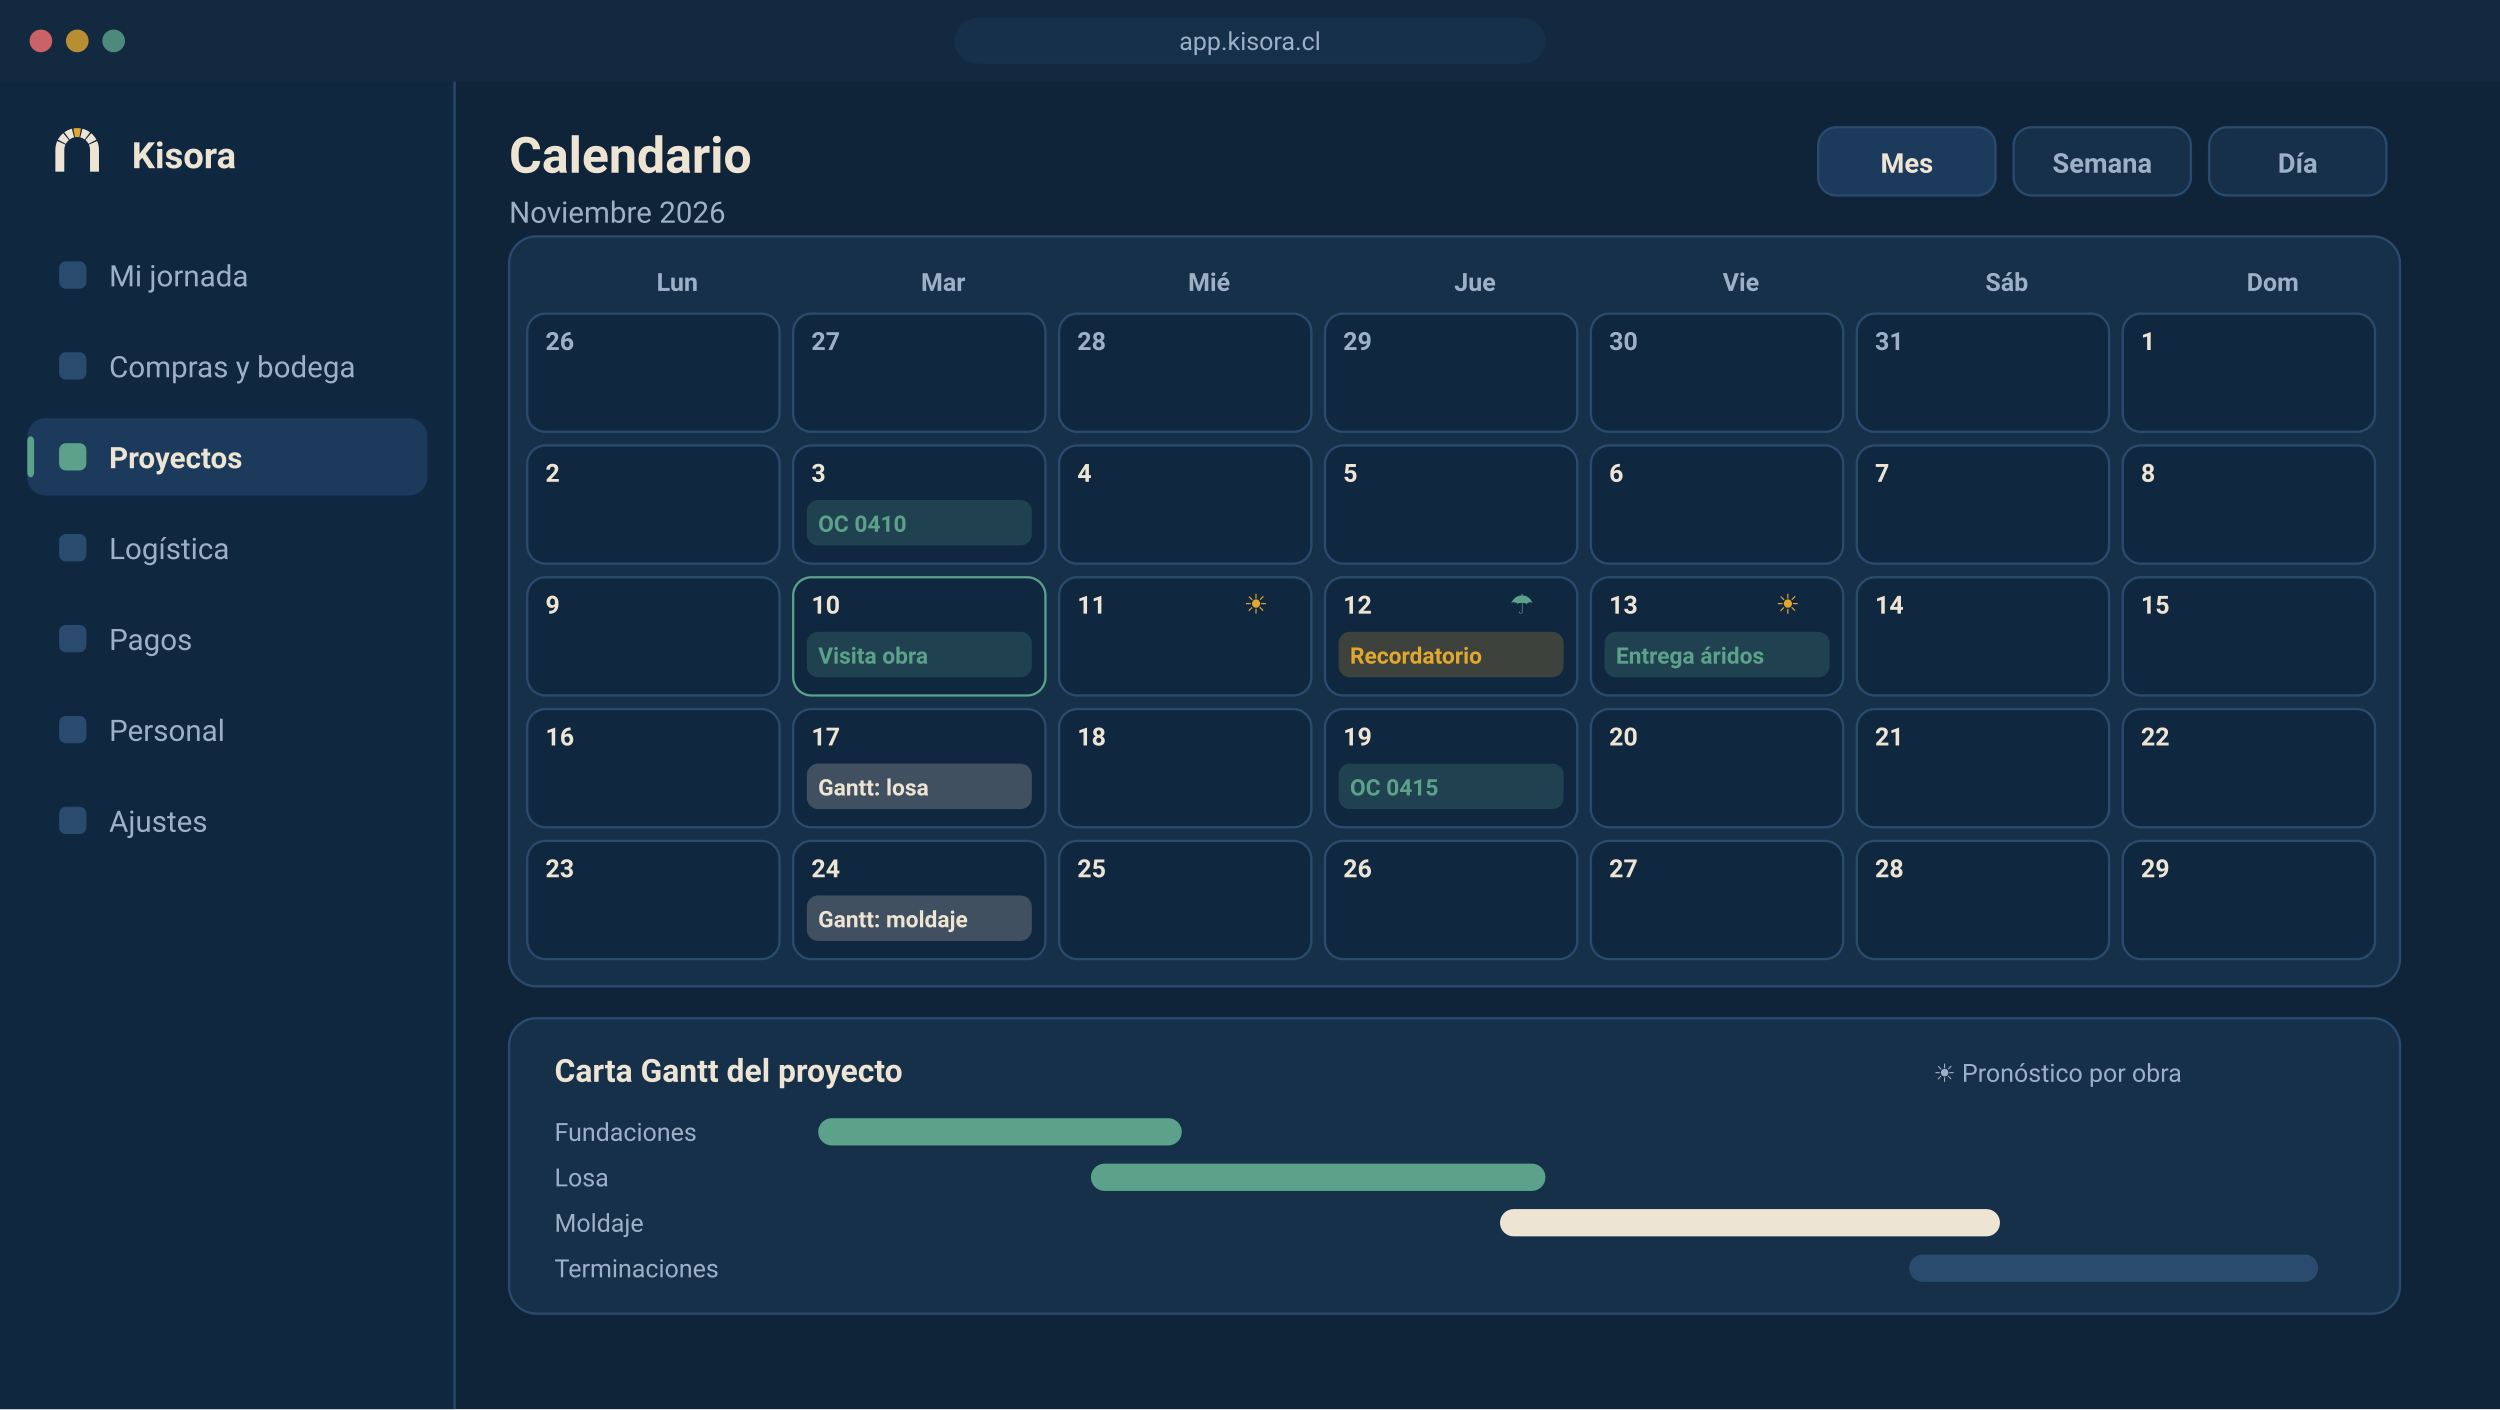
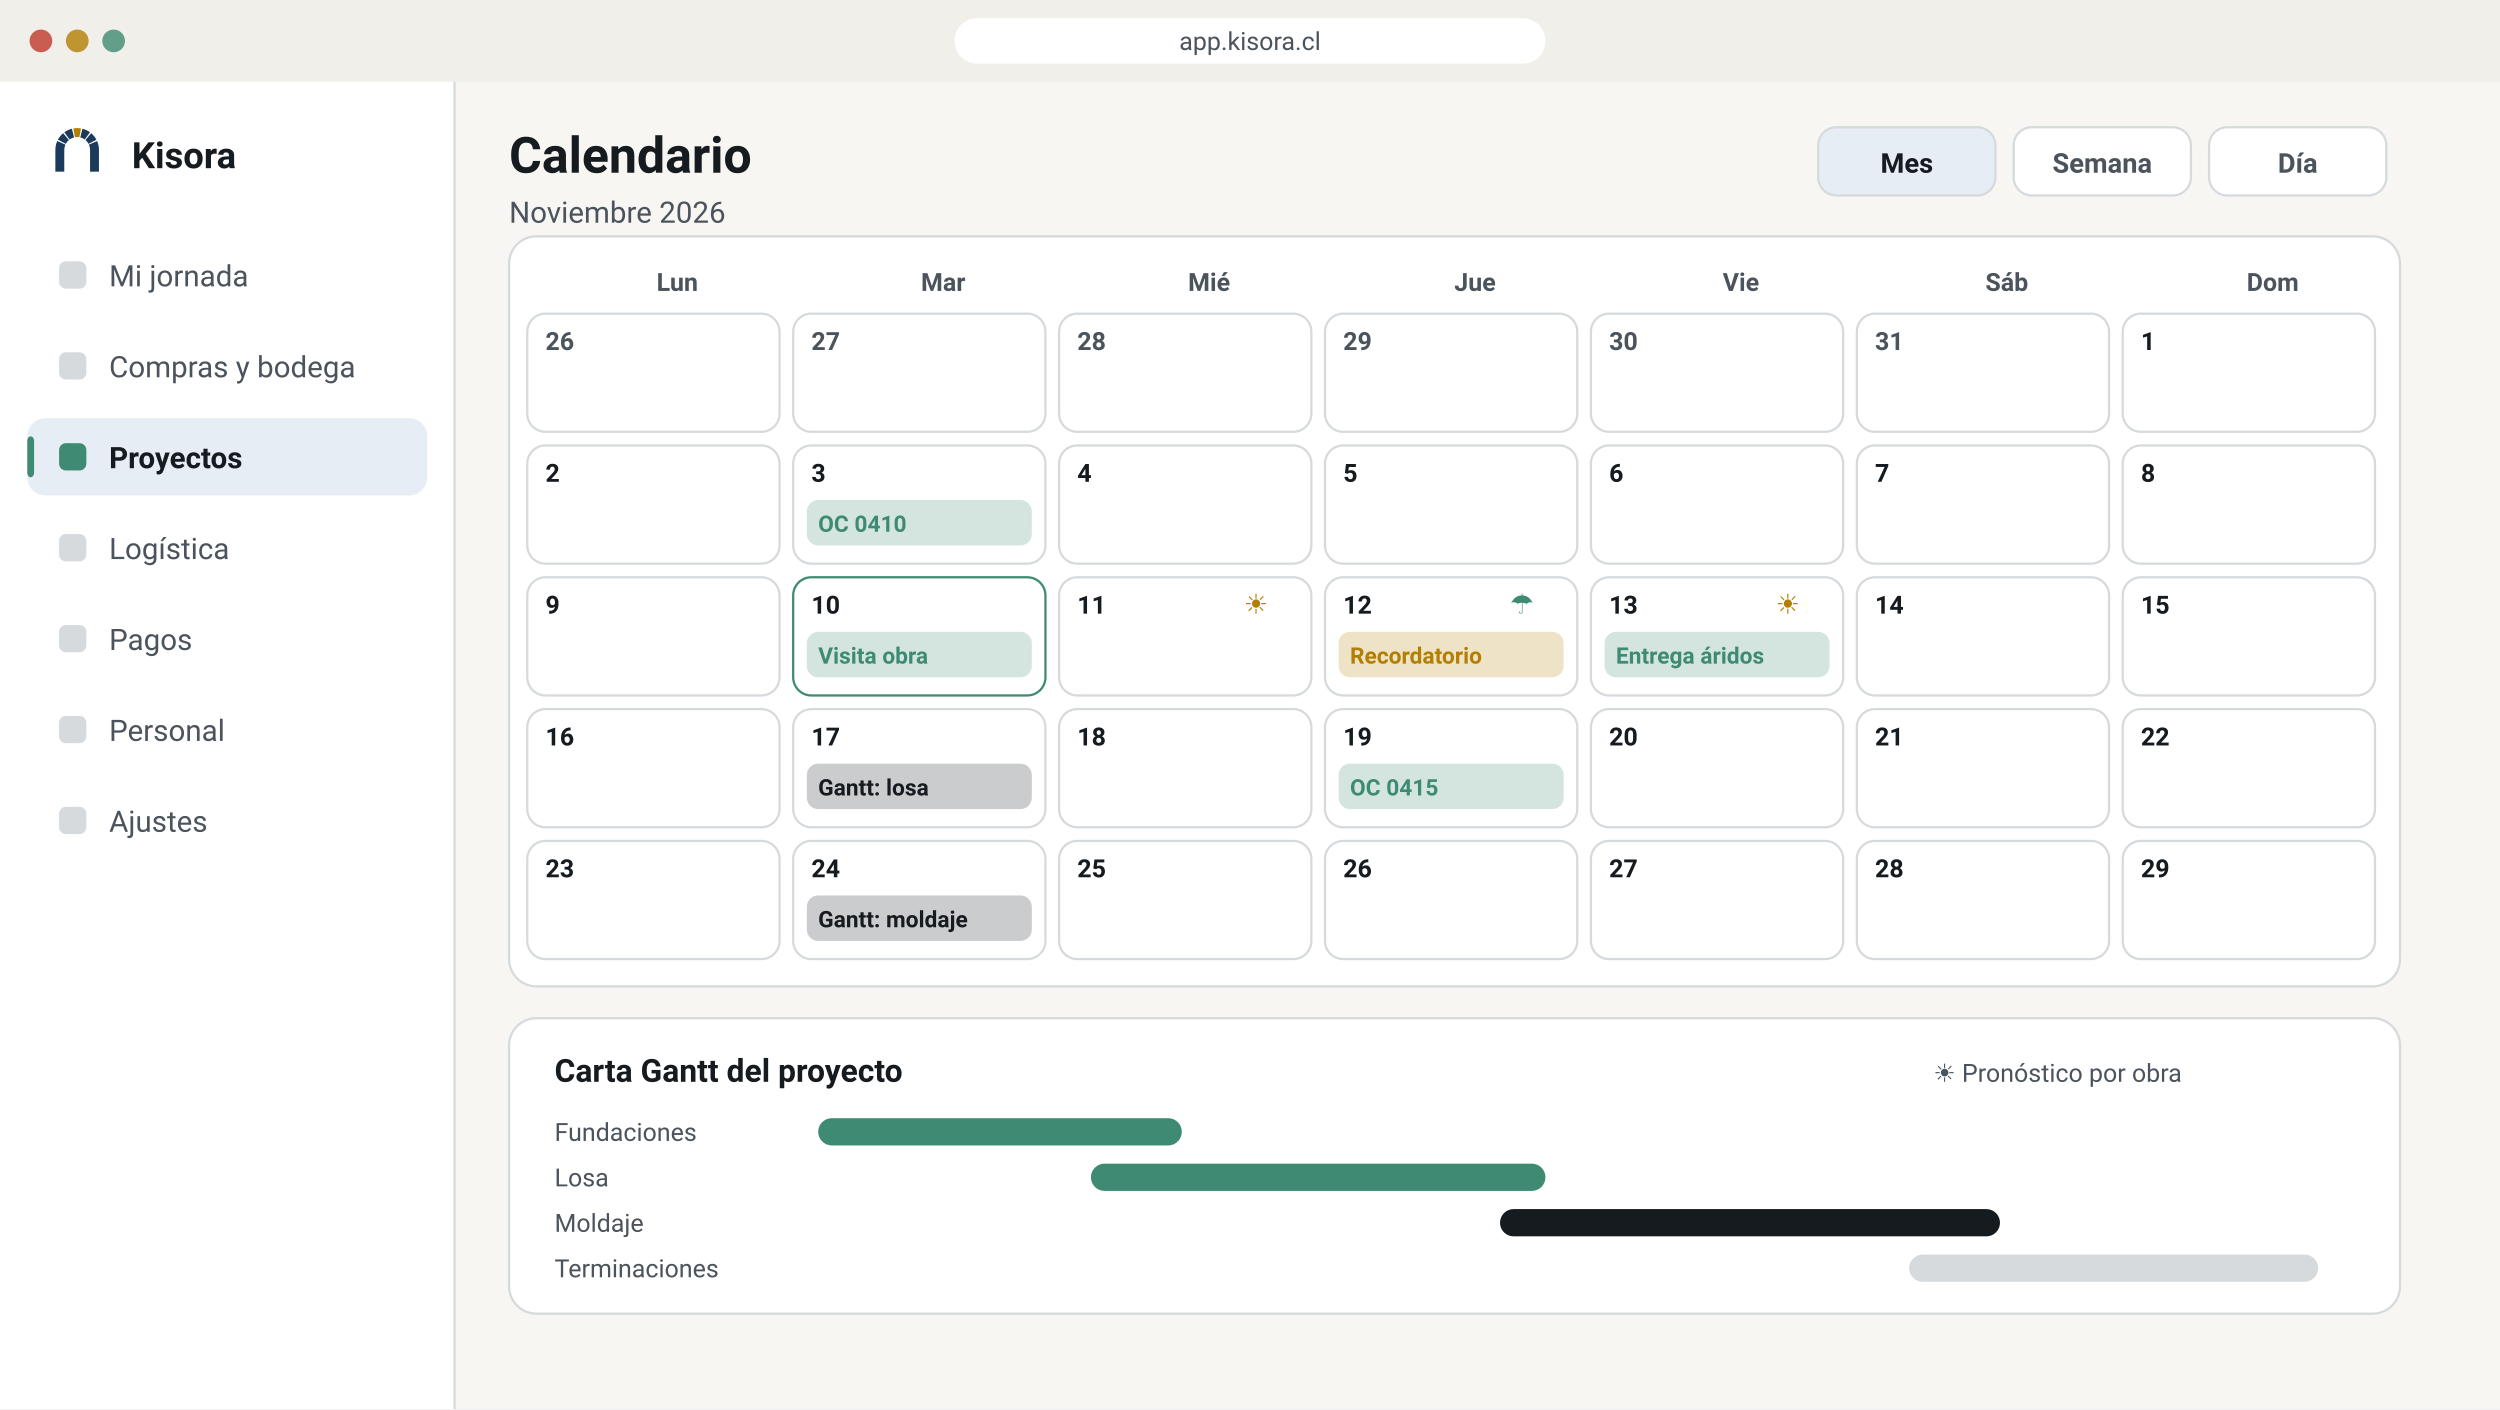
<svg xmlns="http://www.w3.org/2000/svg" viewBox="0 0 1100 620" width="1100" height="620">
-   <rect x="0" y="0" width="1100" height="620" rx="0" fill="#0F2438" />
-   <rect x="0" y="0" width="1100" height="36" rx="0" fill="#12293F" />
-   <circle cx="18" cy="18" r="5" fill="#F87171" fill-opacity=".8" />
-   <circle cx="34" cy="18" r="5" fill="#E0A82E" fill-opacity=".8" />
-   <circle cx="50" cy="18" r="5" fill="#5CA28B" fill-opacity=".8" />
-   <rect x="420" y="8" width="260" height="20" rx="10" fill="#16304A" />
-   <text x="550" y="22" font-size="11" fill="#9DB0C6" font-weight="400" text-anchor="middle" font-family="'Segoe UI',Roboto,Helvetica,Arial,sans-serif">app.kisora.cl</text>
-   <rect x="0" y="36" width="200" height="584" rx="0" fill="#102740" />
-   <line x1="200" y1="36" x2="200" y2="620" stroke="#2B4B6E" />
+   <rect x="0" y="0" width="1100" height="620" rx="0" fill="#F7F6F3" />
+   <rect x="0" y="0" width="1100" height="36" rx="0" fill="#F1EFEA" />
+   <circle cx="18" cy="18" r="5" fill="#C0392B" fill-opacity=".8" />
+   <circle cx="34" cy="18" r="5" fill="#B27F02" fill-opacity=".8" />
+   <circle cx="50" cy="18" r="5" fill="#3F8A72" fill-opacity=".8" />
+   <rect x="420" y="8" width="260" height="20" rx="10" fill="#FFFFFF" />
+   <text x="550" y="22" font-size="11" fill="#4B535D" font-weight="400" text-anchor="middle" font-family="'Segoe UI',Roboto,Helvetica,Arial,sans-serif">app.kisora.cl</text>
+   <rect x="0" y="36" width="200" height="584" rx="0" fill="#FFFFFF" />
+   <line x1="200" y1="36" x2="200" y2="620" stroke="#D6DADC" />
  <g transform="translate(20 52) scale(.109)">
-     <path fill="#E0A82E" d="M112.72 41.34A88 88 0 0 1 143.28 41.34L137.03 76.79A52 52 0 0 0 118.97 76.79Z" />
-     <path fill="#EDE4D3" d="M208.39 92.21A88 88 0 0 1 216 128L216 216L180 216L180 128A52 52 0 0 0 175.5 106.85Z" />
-     <path fill="#EDE4D3" d="M184.57 60.59A88 88 0 0 1 205.7 86.69L173.91 103.59A52 52 0 0 0 161.42 88.17Z" />
-     <path fill="#EDE4D3" d="M149.29 42.61A88 88 0 0 1 179.73 56.81L158.56 85.93A52 52 0 0 0 140.58 77.54Z" />
-     <path fill="#EDE4D3" d="M47.61 92.21A88 88 0 0 0 40 128L40 216L76 216L76 128A52 52 0 0 1 80.5 106.85Z" />
-     <path fill="#EDE4D3" d="M71.43 60.59A88 88 0 0 0 50.3 86.69L82.09 103.59A52 52 0 0 1 94.58 88.17Z" />
-     <path fill="#EDE4D3" d="M106.71 42.61A88 88 0 0 0 76.27 56.81L97.44 85.93A52 52 0 0 1 115.42 77.54Z" />
+     <path fill="#B27F02" d="M112.72 41.34A88 88 0 0 1 143.28 41.34L137.03 76.79A52 52 0 0 0 118.97 76.79Z" />
+     <path fill="#1B3A5C" d="M208.39 92.21A88 88 0 0 1 216 128L216 216L180 216L180 128A52 52 0 0 0 175.5 106.85Z" />
+     <path fill="#1B3A5C" d="M184.57 60.59A88 88 0 0 1 205.7 86.69L173.91 103.59A52 52 0 0 0 161.42 88.17Z" />
+     <path fill="#1B3A5C" d="M149.29 42.61A88 88 0 0 1 179.73 56.81L158.56 85.93A52 52 0 0 0 140.58 77.54Z" />
+     <path fill="#1B3A5C" d="M47.61 92.21A88 88 0 0 0 40 128L40 216L76 216L76 128A52 52 0 0 1 80.5 106.85Z" />
+     <path fill="#1B3A5C" d="M71.43 60.59A88 88 0 0 0 50.3 86.69L82.09 103.59A52 52 0 0 1 94.58 88.17Z" />
+     <path fill="#1B3A5C" d="M106.71 42.61A88 88 0 0 0 76.27 56.81L97.44 85.93A52 52 0 0 1 115.42 77.54Z" />
  </g>
-   <text x="58" y="74" font-size="16" fill="#EDE4D3" font-weight="700" text-anchor="start" font-family="'Segoe UI',Roboto,Helvetica,Arial,sans-serif">Kisora</text>
-   <rect x="26" y="115" width="12" height="12" rx="3" fill="#2B4B6E" />
-   <text x="48" y="126" font-size="13" fill="#9DB0C6" font-weight="400" text-anchor="start" font-family="'Segoe UI',Roboto,Helvetica,Arial,sans-serif">Mi jornada</text>
-   <rect x="26" y="155" width="12" height="12" rx="3" fill="#2B4B6E" />
-   <text x="48" y="166" font-size="13" fill="#9DB0C6" font-weight="400" text-anchor="start" font-family="'Segoe UI',Roboto,Helvetica,Arial,sans-serif">Compras y bodega</text>
-   <rect x="12" y="184" width="176" height="34" rx="8" fill="#1B3A5C" />
-   <rect x="12" y="192" width="3" height="18" rx="2" fill="#5CA28B" />
-   <rect x="26" y="195" width="12" height="12" rx="3" fill="#5CA28B" />
-   <text x="48" y="206" font-size="13" fill="#EDE4D3" font-weight="600" text-anchor="start" font-family="'Segoe UI',Roboto,Helvetica,Arial,sans-serif">Proyectos</text>
-   <rect x="26" y="235" width="12" height="12" rx="3" fill="#2B4B6E" />
-   <text x="48" y="246" font-size="13" fill="#9DB0C6" font-weight="400" text-anchor="start" font-family="'Segoe UI',Roboto,Helvetica,Arial,sans-serif">Logística</text>
-   <rect x="26" y="275" width="12" height="12" rx="3" fill="#2B4B6E" />
-   <text x="48" y="286" font-size="13" fill="#9DB0C6" font-weight="400" text-anchor="start" font-family="'Segoe UI',Roboto,Helvetica,Arial,sans-serif">Pagos</text>
-   <rect x="26" y="315" width="12" height="12" rx="3" fill="#2B4B6E" />
-   <text x="48" y="326" font-size="13" fill="#9DB0C6" font-weight="400" text-anchor="start" font-family="'Segoe UI',Roboto,Helvetica,Arial,sans-serif">Personal</text>
-   <rect x="26" y="355" width="12" height="12" rx="3" fill="#2B4B6E" />
-   <text x="48" y="366" font-size="13" fill="#9DB0C6" font-weight="400" text-anchor="start" font-family="'Segoe UI',Roboto,Helvetica,Arial,sans-serif">Ajustes</text>
-   <text x="224" y="76" font-size="22" fill="#EDE4D3" font-weight="700" text-anchor="start" font-family="'Segoe UI',Roboto,Helvetica,Arial,sans-serif">Calendario</text>
-   <text x="224" y="98" font-size="13" fill="#9DB0C6" font-weight="400" text-anchor="start" font-family="'Segoe UI',Roboto,Helvetica,Arial,sans-serif">Noviembre 2026</text>
-   <rect x="800" y="56" width="78" height="30" rx="8" fill="#1B3A5C" stroke="#2B4B6E" />
-   <text x="839" y="76" font-size="12" fill="#EDE4D3" font-weight="600" text-anchor="middle" font-family="'Segoe UI',Roboto,Helvetica,Arial,sans-serif">Mes</text>
-   <rect x="886" y="56" width="78" height="30" rx="8" fill="#16304A" stroke="#2B4B6E" />
-   <text x="925" y="76" font-size="12" fill="#9DB0C6" font-weight="600" text-anchor="middle" font-family="'Segoe UI',Roboto,Helvetica,Arial,sans-serif">Semana</text>
-   <rect x="972" y="56" width="78" height="30" rx="8" fill="#16304A" stroke="#2B4B6E" />
-   <text x="1011" y="76" font-size="12" fill="#9DB0C6" font-weight="600" text-anchor="middle" font-family="'Segoe UI',Roboto,Helvetica,Arial,sans-serif">Día</text>
-   <rect x="224" y="104" width="832" height="330" rx="12" fill="#16304A" stroke="#2B4B6E" />
-   <text x="298" y="128" font-size="11" fill="#9DB0C6" font-weight="600" text-anchor="middle" font-family="'Segoe UI',Roboto,Helvetica,Arial,sans-serif">Lun</text>
-   <text x="415" y="128" font-size="11" fill="#9DB0C6" font-weight="600" text-anchor="middle" font-family="'Segoe UI',Roboto,Helvetica,Arial,sans-serif">Mar</text>
-   <text x="532" y="128" font-size="11" fill="#9DB0C6" font-weight="600" text-anchor="middle" font-family="'Segoe UI',Roboto,Helvetica,Arial,sans-serif">Mié</text>
-   <text x="649" y="128" font-size="11" fill="#9DB0C6" font-weight="600" text-anchor="middle" font-family="'Segoe UI',Roboto,Helvetica,Arial,sans-serif">Jue</text>
-   <text x="766" y="128" font-size="11" fill="#9DB0C6" font-weight="600" text-anchor="middle" font-family="'Segoe UI',Roboto,Helvetica,Arial,sans-serif">Vie</text>
-   <text x="883" y="128" font-size="11" fill="#9DB0C6" font-weight="600" text-anchor="middle" font-family="'Segoe UI',Roboto,Helvetica,Arial,sans-serif">Sáb</text>
-   <text x="1000" y="128" font-size="11" fill="#9DB0C6" font-weight="600" text-anchor="middle" font-family="'Segoe UI',Roboto,Helvetica,Arial,sans-serif">Dom</text>
-   <rect x="232" y="138" width="111" height="52" rx="8" fill="#102740" stroke="#2B4B6E" />
-   <text x="240" y="154" font-size="11" fill="#9DB0C6" font-weight="600" text-anchor="start" font-family="'Segoe UI',Roboto,Helvetica,Arial,sans-serif">26</text>
-   <rect x="349" y="138" width="111" height="52" rx="8" fill="#102740" stroke="#2B4B6E" />
-   <text x="357" y="154" font-size="11" fill="#9DB0C6" font-weight="600" text-anchor="start" font-family="'Segoe UI',Roboto,Helvetica,Arial,sans-serif">27</text>
-   <rect x="466" y="138" width="111" height="52" rx="8" fill="#102740" stroke="#2B4B6E" />
-   <text x="474" y="154" font-size="11" fill="#9DB0C6" font-weight="600" text-anchor="start" font-family="'Segoe UI',Roboto,Helvetica,Arial,sans-serif">28</text>
-   <rect x="583" y="138" width="111" height="52" rx="8" fill="#102740" stroke="#2B4B6E" />
-   <text x="591" y="154" font-size="11" fill="#9DB0C6" font-weight="600" text-anchor="start" font-family="'Segoe UI',Roboto,Helvetica,Arial,sans-serif">29</text>
-   <rect x="700" y="138" width="111" height="52" rx="8" fill="#102740" stroke="#2B4B6E" />
-   <text x="708" y="154" font-size="11" fill="#9DB0C6" font-weight="600" text-anchor="start" font-family="'Segoe UI',Roboto,Helvetica,Arial,sans-serif">30</text>
-   <rect x="817" y="138" width="111" height="52" rx="8" fill="#102740" stroke="#2B4B6E" />
-   <text x="825" y="154" font-size="11" fill="#9DB0C6" font-weight="600" text-anchor="start" font-family="'Segoe UI',Roboto,Helvetica,Arial,sans-serif">31</text>
-   <rect x="934" y="138" width="111" height="52" rx="8" fill="#102740" stroke="#2B4B6E" />
-   <text x="942" y="154" font-size="11" fill="#EDE4D3" font-weight="600" text-anchor="start" font-family="'Segoe UI',Roboto,Helvetica,Arial,sans-serif">1</text>
-   <rect x="232" y="196" width="111" height="52" rx="8" fill="#102740" stroke="#2B4B6E" />
-   <text x="240" y="212" font-size="11" fill="#EDE4D3" font-weight="600" text-anchor="start" font-family="'Segoe UI',Roboto,Helvetica,Arial,sans-serif">2</text>
-   <rect x="349" y="196" width="111" height="52" rx="8" fill="#102740" stroke="#2B4B6E" />
-   <text x="357" y="212" font-size="11" fill="#EDE4D3" font-weight="600" text-anchor="start" font-family="'Segoe UI',Roboto,Helvetica,Arial,sans-serif">3</text>
-   <rect x="355" y="220" width="99" height="20" rx="5" fill="#5CA28B" fill-opacity=".22" />
-   <text x="360" y="234" font-size="10" fill="#5CA28B" font-weight="600" text-anchor="start" font-family="'Segoe UI',Roboto,Helvetica,Arial,sans-serif">OC 0410</text>
-   <rect x="466" y="196" width="111" height="52" rx="8" fill="#102740" stroke="#2B4B6E" />
-   <text x="474" y="212" font-size="11" fill="#EDE4D3" font-weight="600" text-anchor="start" font-family="'Segoe UI',Roboto,Helvetica,Arial,sans-serif">4</text>
-   <rect x="583" y="196" width="111" height="52" rx="8" fill="#102740" stroke="#2B4B6E" />
-   <text x="591" y="212" font-size="11" fill="#EDE4D3" font-weight="600" text-anchor="start" font-family="'Segoe UI',Roboto,Helvetica,Arial,sans-serif">5</text>
-   <rect x="700" y="196" width="111" height="52" rx="8" fill="#102740" stroke="#2B4B6E" />
-   <text x="708" y="212" font-size="11" fill="#EDE4D3" font-weight="600" text-anchor="start" font-family="'Segoe UI',Roboto,Helvetica,Arial,sans-serif">6</text>
-   <rect x="817" y="196" width="111" height="52" rx="8" fill="#102740" stroke="#2B4B6E" />
-   <text x="825" y="212" font-size="11" fill="#EDE4D3" font-weight="600" text-anchor="start" font-family="'Segoe UI',Roboto,Helvetica,Arial,sans-serif">7</text>
-   <rect x="934" y="196" width="111" height="52" rx="8" fill="#102740" stroke="#2B4B6E" />
-   <text x="942" y="212" font-size="11" fill="#EDE4D3" font-weight="600" text-anchor="start" font-family="'Segoe UI',Roboto,Helvetica,Arial,sans-serif">8</text>
-   <rect x="232" y="254" width="111" height="52" rx="8" fill="#102740" stroke="#2B4B6E" />
-   <text x="240" y="270" font-size="11" fill="#EDE4D3" font-weight="600" text-anchor="start" font-family="'Segoe UI',Roboto,Helvetica,Arial,sans-serif">9</text>
-   <rect x="349" y="254" width="111" height="52" rx="8" fill="#102740" stroke="#5CA28B" />
-   <text x="357" y="270" font-size="11" fill="#EDE4D3" font-weight="600" text-anchor="start" font-family="'Segoe UI',Roboto,Helvetica,Arial,sans-serif">10</text>
-   <rect x="355" y="278" width="99" height="20" rx="5" fill="#5CA28B" fill-opacity=".22" />
-   <text x="360" y="292" font-size="10" fill="#5CA28B" font-weight="600" text-anchor="start" font-family="'Segoe UI',Roboto,Helvetica,Arial,sans-serif">Visita obra</text>
-   <rect x="466" y="254" width="111" height="52" rx="8" fill="#102740" stroke="#2B4B6E" />
-   <text x="474" y="270" font-size="11" fill="#EDE4D3" font-weight="600" text-anchor="start" font-family="'Segoe UI',Roboto,Helvetica,Arial,sans-serif">11</text>
-   <text x="558" y="270" font-size="12" fill="#E0A82E" font-weight="400" text-anchor="end" font-family="'Segoe UI',Roboto,Helvetica,Arial,sans-serif">☀</text>
-   <rect x="583" y="254" width="111" height="52" rx="8" fill="#102740" stroke="#2B4B6E" />
-   <text x="591" y="270" font-size="11" fill="#EDE4D3" font-weight="600" text-anchor="start" font-family="'Segoe UI',Roboto,Helvetica,Arial,sans-serif">12</text>
-   <rect x="589" y="278" width="99" height="20" rx="5" fill="#E0A82E" fill-opacity=".22" />
-   <text x="594" y="292" font-size="10" fill="#E0A82E" font-weight="600" text-anchor="start" font-family="'Segoe UI',Roboto,Helvetica,Arial,sans-serif">Recordatorio</text>
-   <text x="675" y="270" font-size="12" fill="#5CA28B" font-weight="400" text-anchor="end" font-family="'Segoe UI',Roboto,Helvetica,Arial,sans-serif">☂</text>
-   <rect x="700" y="254" width="111" height="52" rx="8" fill="#102740" stroke="#2B4B6E" />
-   <text x="708" y="270" font-size="11" fill="#EDE4D3" font-weight="600" text-anchor="start" font-family="'Segoe UI',Roboto,Helvetica,Arial,sans-serif">13</text>
-   <rect x="706" y="278" width="99" height="20" rx="5" fill="#5CA28B" fill-opacity=".22" />
-   <text x="711" y="292" font-size="10" fill="#5CA28B" font-weight="600" text-anchor="start" font-family="'Segoe UI',Roboto,Helvetica,Arial,sans-serif">Entrega áridos</text>
-   <text x="792" y="270" font-size="12" fill="#E0A82E" font-weight="400" text-anchor="end" font-family="'Segoe UI',Roboto,Helvetica,Arial,sans-serif">☀</text>
-   <rect x="817" y="254" width="111" height="52" rx="8" fill="#102740" stroke="#2B4B6E" />
-   <text x="825" y="270" font-size="11" fill="#EDE4D3" font-weight="600" text-anchor="start" font-family="'Segoe UI',Roboto,Helvetica,Arial,sans-serif">14</text>
-   <rect x="934" y="254" width="111" height="52" rx="8" fill="#102740" stroke="#2B4B6E" />
-   <text x="942" y="270" font-size="11" fill="#EDE4D3" font-weight="600" text-anchor="start" font-family="'Segoe UI',Roboto,Helvetica,Arial,sans-serif">15</text>
-   <rect x="232" y="312" width="111" height="52" rx="8" fill="#102740" stroke="#2B4B6E" />
-   <text x="240" y="328" font-size="11" fill="#EDE4D3" font-weight="600" text-anchor="start" font-family="'Segoe UI',Roboto,Helvetica,Arial,sans-serif">16</text>
-   <rect x="349" y="312" width="111" height="52" rx="8" fill="#102740" stroke="#2B4B6E" />
-   <text x="357" y="328" font-size="11" fill="#EDE4D3" font-weight="600" text-anchor="start" font-family="'Segoe UI',Roboto,Helvetica,Arial,sans-serif">17</text>
-   <rect x="355" y="336" width="99" height="20" rx="5" fill="#EDE4D3" fill-opacity=".22" />
-   <text x="360" y="350" font-size="10" fill="#EDE4D3" font-weight="600" text-anchor="start" font-family="'Segoe UI',Roboto,Helvetica,Arial,sans-serif">Gantt: losa</text>
-   <rect x="466" y="312" width="111" height="52" rx="8" fill="#102740" stroke="#2B4B6E" />
-   <text x="474" y="328" font-size="11" fill="#EDE4D3" font-weight="600" text-anchor="start" font-family="'Segoe UI',Roboto,Helvetica,Arial,sans-serif">18</text>
-   <rect x="583" y="312" width="111" height="52" rx="8" fill="#102740" stroke="#2B4B6E" />
-   <text x="591" y="328" font-size="11" fill="#EDE4D3" font-weight="600" text-anchor="start" font-family="'Segoe UI',Roboto,Helvetica,Arial,sans-serif">19</text>
-   <rect x="589" y="336" width="99" height="20" rx="5" fill="#5CA28B" fill-opacity=".22" />
-   <text x="594" y="350" font-size="10" fill="#5CA28B" font-weight="600" text-anchor="start" font-family="'Segoe UI',Roboto,Helvetica,Arial,sans-serif">OC 0415</text>
-   <rect x="700" y="312" width="111" height="52" rx="8" fill="#102740" stroke="#2B4B6E" />
-   <text x="708" y="328" font-size="11" fill="#EDE4D3" font-weight="600" text-anchor="start" font-family="'Segoe UI',Roboto,Helvetica,Arial,sans-serif">20</text>
-   <rect x="817" y="312" width="111" height="52" rx="8" fill="#102740" stroke="#2B4B6E" />
-   <text x="825" y="328" font-size="11" fill="#EDE4D3" font-weight="600" text-anchor="start" font-family="'Segoe UI',Roboto,Helvetica,Arial,sans-serif">21</text>
-   <rect x="934" y="312" width="111" height="52" rx="8" fill="#102740" stroke="#2B4B6E" />
-   <text x="942" y="328" font-size="11" fill="#EDE4D3" font-weight="600" text-anchor="start" font-family="'Segoe UI',Roboto,Helvetica,Arial,sans-serif">22</text>
-   <rect x="232" y="370" width="111" height="52" rx="8" fill="#102740" stroke="#2B4B6E" />
-   <text x="240" y="386" font-size="11" fill="#EDE4D3" font-weight="600" text-anchor="start" font-family="'Segoe UI',Roboto,Helvetica,Arial,sans-serif">23</text>
-   <rect x="349" y="370" width="111" height="52" rx="8" fill="#102740" stroke="#2B4B6E" />
-   <text x="357" y="386" font-size="11" fill="#EDE4D3" font-weight="600" text-anchor="start" font-family="'Segoe UI',Roboto,Helvetica,Arial,sans-serif">24</text>
-   <rect x="355" y="394" width="99" height="20" rx="5" fill="#EDE4D3" fill-opacity=".22" />
-   <text x="360" y="408" font-size="10" fill="#EDE4D3" font-weight="600" text-anchor="start" font-family="'Segoe UI',Roboto,Helvetica,Arial,sans-serif">Gantt: moldaje</text>
-   <rect x="466" y="370" width="111" height="52" rx="8" fill="#102740" stroke="#2B4B6E" />
-   <text x="474" y="386" font-size="11" fill="#EDE4D3" font-weight="600" text-anchor="start" font-family="'Segoe UI',Roboto,Helvetica,Arial,sans-serif">25</text>
-   <rect x="583" y="370" width="111" height="52" rx="8" fill="#102740" stroke="#2B4B6E" />
-   <text x="591" y="386" font-size="11" fill="#EDE4D3" font-weight="600" text-anchor="start" font-family="'Segoe UI',Roboto,Helvetica,Arial,sans-serif">26</text>
-   <rect x="700" y="370" width="111" height="52" rx="8" fill="#102740" stroke="#2B4B6E" />
-   <text x="708" y="386" font-size="11" fill="#EDE4D3" font-weight="600" text-anchor="start" font-family="'Segoe UI',Roboto,Helvetica,Arial,sans-serif">27</text>
-   <rect x="817" y="370" width="111" height="52" rx="8" fill="#102740" stroke="#2B4B6E" />
-   <text x="825" y="386" font-size="11" fill="#EDE4D3" font-weight="600" text-anchor="start" font-family="'Segoe UI',Roboto,Helvetica,Arial,sans-serif">28</text>
-   <rect x="934" y="370" width="111" height="52" rx="8" fill="#102740" stroke="#2B4B6E" />
-   <text x="942" y="386" font-size="11" fill="#EDE4D3" font-weight="600" text-anchor="start" font-family="'Segoe UI',Roboto,Helvetica,Arial,sans-serif">29</text>
-   <rect x="224" y="448" width="832" height="130" rx="12" fill="#16304A" stroke="#2B4B6E" />
-   <text x="244" y="476" font-size="14" fill="#EDE4D3" font-weight="700" text-anchor="start" font-family="'Segoe UI',Roboto,Helvetica,Arial,sans-serif">Carta Gantt del proyecto</text>
-   <text x="244" y="502" font-size="11" fill="#9DB0C6" font-weight="400" text-anchor="start" font-family="'Segoe UI',Roboto,Helvetica,Arial,sans-serif">Fundaciones</text>
-   <rect x="360" y="492" width="160" height="12" rx="6" fill="#5CA28B" />
-   <text x="244" y="522" font-size="11" fill="#9DB0C6" font-weight="400" text-anchor="start" font-family="'Segoe UI',Roboto,Helvetica,Arial,sans-serif">Losa</text>
-   <rect x="480" y="512" width="200" height="12" rx="6" fill="#5CA28B" />
-   <text x="244" y="542" font-size="11" fill="#9DB0C6" font-weight="400" text-anchor="start" font-family="'Segoe UI',Roboto,Helvetica,Arial,sans-serif">Moldaje</text>
-   <rect x="660" y="532" width="220" height="12" rx="6" fill="#EDE4D3" />
-   <text x="244" y="562" font-size="11" fill="#9DB0C6" font-weight="400" text-anchor="start" font-family="'Segoe UI',Roboto,Helvetica,Arial,sans-serif">Terminaciones</text>
-   <rect x="840" y="552" width="180" height="12" rx="6" fill="#2B4B6E" />
-   <text x="960" y="476" font-size="11" fill="#9DB0C6" font-weight="400" text-anchor="end" font-family="'Segoe UI',Roboto,Helvetica,Arial,sans-serif">☀ Pronóstico por obra</text>
+   <text x="58" y="74" font-size="16" fill="#161B20" font-weight="700" text-anchor="start" font-family="'Segoe UI',Roboto,Helvetica,Arial,sans-serif">Kisora</text>
+   <rect x="26" y="115" width="12" height="12" rx="3" fill="#D6DADC" />
+   <text x="48" y="126" font-size="13" fill="#4B535D" font-weight="400" text-anchor="start" font-family="'Segoe UI',Roboto,Helvetica,Arial,sans-serif">Mi jornada</text>
+   <rect x="26" y="155" width="12" height="12" rx="3" fill="#D6DADC" />
+   <text x="48" y="166" font-size="13" fill="#4B535D" font-weight="400" text-anchor="start" font-family="'Segoe UI',Roboto,Helvetica,Arial,sans-serif">Compras y bodega</text>
+   <rect x="12" y="184" width="176" height="34" rx="8" fill="#E6EDF5" />
+   <rect x="12" y="192" width="3" height="18" rx="2" fill="#3F8A72" />
+   <rect x="26" y="195" width="12" height="12" rx="3" fill="#3F8A72" />
+   <text x="48" y="206" font-size="13" fill="#161B20" font-weight="600" text-anchor="start" font-family="'Segoe UI',Roboto,Helvetica,Arial,sans-serif">Proyectos</text>
+   <rect x="26" y="235" width="12" height="12" rx="3" fill="#D6DADC" />
+   <text x="48" y="246" font-size="13" fill="#4B535D" font-weight="400" text-anchor="start" font-family="'Segoe UI',Roboto,Helvetica,Arial,sans-serif">Logística</text>
+   <rect x="26" y="275" width="12" height="12" rx="3" fill="#D6DADC" />
+   <text x="48" y="286" font-size="13" fill="#4B535D" font-weight="400" text-anchor="start" font-family="'Segoe UI',Roboto,Helvetica,Arial,sans-serif">Pagos</text>
+   <rect x="26" y="315" width="12" height="12" rx="3" fill="#D6DADC" />
+   <text x="48" y="326" font-size="13" fill="#4B535D" font-weight="400" text-anchor="start" font-family="'Segoe UI',Roboto,Helvetica,Arial,sans-serif">Personal</text>
+   <rect x="26" y="355" width="12" height="12" rx="3" fill="#D6DADC" />
+   <text x="48" y="366" font-size="13" fill="#4B535D" font-weight="400" text-anchor="start" font-family="'Segoe UI',Roboto,Helvetica,Arial,sans-serif">Ajustes</text>
+   <text x="224" y="76" font-size="22" fill="#161B20" font-weight="700" text-anchor="start" font-family="'Segoe UI',Roboto,Helvetica,Arial,sans-serif">Calendario</text>
+   <text x="224" y="98" font-size="13" fill="#4B535D" font-weight="400" text-anchor="start" font-family="'Segoe UI',Roboto,Helvetica,Arial,sans-serif">Noviembre 2026</text>
+   <rect x="800" y="56" width="78" height="30" rx="8" fill="#E6EDF5" stroke="#D6DADC" />
+   <text x="839" y="76" font-size="12" fill="#161B20" font-weight="600" text-anchor="middle" font-family="'Segoe UI',Roboto,Helvetica,Arial,sans-serif">Mes</text>
+   <rect x="886" y="56" width="78" height="30" rx="8" fill="#FFFFFF" stroke="#D6DADC" />
+   <text x="925" y="76" font-size="12" fill="#4B535D" font-weight="600" text-anchor="middle" font-family="'Segoe UI',Roboto,Helvetica,Arial,sans-serif">Semana</text>
+   <rect x="972" y="56" width="78" height="30" rx="8" fill="#FFFFFF" stroke="#D6DADC" />
+   <text x="1011" y="76" font-size="12" fill="#4B535D" font-weight="600" text-anchor="middle" font-family="'Segoe UI',Roboto,Helvetica,Arial,sans-serif">Día</text>
+   <rect x="224" y="104" width="832" height="330" rx="12" fill="#FFFFFF" stroke="#D6DADC" />
+   <text x="298" y="128" font-size="11" fill="#4B535D" font-weight="600" text-anchor="middle" font-family="'Segoe UI',Roboto,Helvetica,Arial,sans-serif">Lun</text>
+   <text x="415" y="128" font-size="11" fill="#4B535D" font-weight="600" text-anchor="middle" font-family="'Segoe UI',Roboto,Helvetica,Arial,sans-serif">Mar</text>
+   <text x="532" y="128" font-size="11" fill="#4B535D" font-weight="600" text-anchor="middle" font-family="'Segoe UI',Roboto,Helvetica,Arial,sans-serif">Mié</text>
+   <text x="649" y="128" font-size="11" fill="#4B535D" font-weight="600" text-anchor="middle" font-family="'Segoe UI',Roboto,Helvetica,Arial,sans-serif">Jue</text>
+   <text x="766" y="128" font-size="11" fill="#4B535D" font-weight="600" text-anchor="middle" font-family="'Segoe UI',Roboto,Helvetica,Arial,sans-serif">Vie</text>
+   <text x="883" y="128" font-size="11" fill="#4B535D" font-weight="600" text-anchor="middle" font-family="'Segoe UI',Roboto,Helvetica,Arial,sans-serif">Sáb</text>
+   <text x="1000" y="128" font-size="11" fill="#4B535D" font-weight="600" text-anchor="middle" font-family="'Segoe UI',Roboto,Helvetica,Arial,sans-serif">Dom</text>
+   <rect x="232" y="138" width="111" height="52" rx="8" fill="#FFFFFF" stroke="#D6DADC" />
+   <text x="240" y="154" font-size="11" fill="#4B535D" font-weight="600" text-anchor="start" font-family="'Segoe UI',Roboto,Helvetica,Arial,sans-serif">26</text>
+   <rect x="349" y="138" width="111" height="52" rx="8" fill="#FFFFFF" stroke="#D6DADC" />
+   <text x="357" y="154" font-size="11" fill="#4B535D" font-weight="600" text-anchor="start" font-family="'Segoe UI',Roboto,Helvetica,Arial,sans-serif">27</text>
+   <rect x="466" y="138" width="111" height="52" rx="8" fill="#FFFFFF" stroke="#D6DADC" />
+   <text x="474" y="154" font-size="11" fill="#4B535D" font-weight="600" text-anchor="start" font-family="'Segoe UI',Roboto,Helvetica,Arial,sans-serif">28</text>
+   <rect x="583" y="138" width="111" height="52" rx="8" fill="#FFFFFF" stroke="#D6DADC" />
+   <text x="591" y="154" font-size="11" fill="#4B535D" font-weight="600" text-anchor="start" font-family="'Segoe UI',Roboto,Helvetica,Arial,sans-serif">29</text>
+   <rect x="700" y="138" width="111" height="52" rx="8" fill="#FFFFFF" stroke="#D6DADC" />
+   <text x="708" y="154" font-size="11" fill="#4B535D" font-weight="600" text-anchor="start" font-family="'Segoe UI',Roboto,Helvetica,Arial,sans-serif">30</text>
+   <rect x="817" y="138" width="111" height="52" rx="8" fill="#FFFFFF" stroke="#D6DADC" />
+   <text x="825" y="154" font-size="11" fill="#4B535D" font-weight="600" text-anchor="start" font-family="'Segoe UI',Roboto,Helvetica,Arial,sans-serif">31</text>
+   <rect x="934" y="138" width="111" height="52" rx="8" fill="#FFFFFF" stroke="#D6DADC" />
+   <text x="942" y="154" font-size="11" fill="#161B20" font-weight="600" text-anchor="start" font-family="'Segoe UI',Roboto,Helvetica,Arial,sans-serif">1</text>
+   <rect x="232" y="196" width="111" height="52" rx="8" fill="#FFFFFF" stroke="#D6DADC" />
+   <text x="240" y="212" font-size="11" fill="#161B20" font-weight="600" text-anchor="start" font-family="'Segoe UI',Roboto,Helvetica,Arial,sans-serif">2</text>
+   <rect x="349" y="196" width="111" height="52" rx="8" fill="#FFFFFF" stroke="#D6DADC" />
+   <text x="357" y="212" font-size="11" fill="#161B20" font-weight="600" text-anchor="start" font-family="'Segoe UI',Roboto,Helvetica,Arial,sans-serif">3</text>
+   <rect x="355" y="220" width="99" height="20" rx="5" fill="#3F8A72" fill-opacity=".22" />
+   <text x="360" y="234" font-size="10" fill="#3F8A72" font-weight="600" text-anchor="start" font-family="'Segoe UI',Roboto,Helvetica,Arial,sans-serif">OC 0410</text>
+   <rect x="466" y="196" width="111" height="52" rx="8" fill="#FFFFFF" stroke="#D6DADC" />
+   <text x="474" y="212" font-size="11" fill="#161B20" font-weight="600" text-anchor="start" font-family="'Segoe UI',Roboto,Helvetica,Arial,sans-serif">4</text>
+   <rect x="583" y="196" width="111" height="52" rx="8" fill="#FFFFFF" stroke="#D6DADC" />
+   <text x="591" y="212" font-size="11" fill="#161B20" font-weight="600" text-anchor="start" font-family="'Segoe UI',Roboto,Helvetica,Arial,sans-serif">5</text>
+   <rect x="700" y="196" width="111" height="52" rx="8" fill="#FFFFFF" stroke="#D6DADC" />
+   <text x="708" y="212" font-size="11" fill="#161B20" font-weight="600" text-anchor="start" font-family="'Segoe UI',Roboto,Helvetica,Arial,sans-serif">6</text>
+   <rect x="817" y="196" width="111" height="52" rx="8" fill="#FFFFFF" stroke="#D6DADC" />
+   <text x="825" y="212" font-size="11" fill="#161B20" font-weight="600" text-anchor="start" font-family="'Segoe UI',Roboto,Helvetica,Arial,sans-serif">7</text>
+   <rect x="934" y="196" width="111" height="52" rx="8" fill="#FFFFFF" stroke="#D6DADC" />
+   <text x="942" y="212" font-size="11" fill="#161B20" font-weight="600" text-anchor="start" font-family="'Segoe UI',Roboto,Helvetica,Arial,sans-serif">8</text>
+   <rect x="232" y="254" width="111" height="52" rx="8" fill="#FFFFFF" stroke="#D6DADC" />
+   <text x="240" y="270" font-size="11" fill="#161B20" font-weight="600" text-anchor="start" font-family="'Segoe UI',Roboto,Helvetica,Arial,sans-serif">9</text>
+   <rect x="349" y="254" width="111" height="52" rx="8" fill="#FFFFFF" stroke="#3F8A72" />
+   <text x="357" y="270" font-size="11" fill="#161B20" font-weight="600" text-anchor="start" font-family="'Segoe UI',Roboto,Helvetica,Arial,sans-serif">10</text>
+   <rect x="355" y="278" width="99" height="20" rx="5" fill="#3F8A72" fill-opacity=".22" />
+   <text x="360" y="292" font-size="10" fill="#3F8A72" font-weight="600" text-anchor="start" font-family="'Segoe UI',Roboto,Helvetica,Arial,sans-serif">Visita obra</text>
+   <rect x="466" y="254" width="111" height="52" rx="8" fill="#FFFFFF" stroke="#D6DADC" />
+   <text x="474" y="270" font-size="11" fill="#161B20" font-weight="600" text-anchor="start" font-family="'Segoe UI',Roboto,Helvetica,Arial,sans-serif">11</text>
+   <text x="558" y="270" font-size="12" fill="#B27F02" font-weight="400" text-anchor="end" font-family="'Segoe UI',Roboto,Helvetica,Arial,sans-serif">☀</text>
+   <rect x="583" y="254" width="111" height="52" rx="8" fill="#FFFFFF" stroke="#D6DADC" />
+   <text x="591" y="270" font-size="11" fill="#161B20" font-weight="600" text-anchor="start" font-family="'Segoe UI',Roboto,Helvetica,Arial,sans-serif">12</text>
+   <rect x="589" y="278" width="99" height="20" rx="5" fill="#B27F02" fill-opacity=".22" />
+   <text x="594" y="292" font-size="10" fill="#B27F02" font-weight="600" text-anchor="start" font-family="'Segoe UI',Roboto,Helvetica,Arial,sans-serif">Recordatorio</text>
+   <text x="675" y="270" font-size="12" fill="#3F8A72" font-weight="400" text-anchor="end" font-family="'Segoe UI',Roboto,Helvetica,Arial,sans-serif">☂</text>
+   <rect x="700" y="254" width="111" height="52" rx="8" fill="#FFFFFF" stroke="#D6DADC" />
+   <text x="708" y="270" font-size="11" fill="#161B20" font-weight="600" text-anchor="start" font-family="'Segoe UI',Roboto,Helvetica,Arial,sans-serif">13</text>
+   <rect x="706" y="278" width="99" height="20" rx="5" fill="#3F8A72" fill-opacity=".22" />
+   <text x="711" y="292" font-size="10" fill="#3F8A72" font-weight="600" text-anchor="start" font-family="'Segoe UI',Roboto,Helvetica,Arial,sans-serif">Entrega áridos</text>
+   <text x="792" y="270" font-size="12" fill="#B27F02" font-weight="400" text-anchor="end" font-family="'Segoe UI',Roboto,Helvetica,Arial,sans-serif">☀</text>
+   <rect x="817" y="254" width="111" height="52" rx="8" fill="#FFFFFF" stroke="#D6DADC" />
+   <text x="825" y="270" font-size="11" fill="#161B20" font-weight="600" text-anchor="start" font-family="'Segoe UI',Roboto,Helvetica,Arial,sans-serif">14</text>
+   <rect x="934" y="254" width="111" height="52" rx="8" fill="#FFFFFF" stroke="#D6DADC" />
+   <text x="942" y="270" font-size="11" fill="#161B20" font-weight="600" text-anchor="start" font-family="'Segoe UI',Roboto,Helvetica,Arial,sans-serif">15</text>
+   <rect x="232" y="312" width="111" height="52" rx="8" fill="#FFFFFF" stroke="#D6DADC" />
+   <text x="240" y="328" font-size="11" fill="#161B20" font-weight="600" text-anchor="start" font-family="'Segoe UI',Roboto,Helvetica,Arial,sans-serif">16</text>
+   <rect x="349" y="312" width="111" height="52" rx="8" fill="#FFFFFF" stroke="#D6DADC" />
+   <text x="357" y="328" font-size="11" fill="#161B20" font-weight="600" text-anchor="start" font-family="'Segoe UI',Roboto,Helvetica,Arial,sans-serif">17</text>
+   <rect x="355" y="336" width="99" height="20" rx="5" fill="#161B20" fill-opacity=".22" />
+   <text x="360" y="350" font-size="10" fill="#161B20" font-weight="600" text-anchor="start" font-family="'Segoe UI',Roboto,Helvetica,Arial,sans-serif">Gantt: losa</text>
+   <rect x="466" y="312" width="111" height="52" rx="8" fill="#FFFFFF" stroke="#D6DADC" />
+   <text x="474" y="328" font-size="11" fill="#161B20" font-weight="600" text-anchor="start" font-family="'Segoe UI',Roboto,Helvetica,Arial,sans-serif">18</text>
+   <rect x="583" y="312" width="111" height="52" rx="8" fill="#FFFFFF" stroke="#D6DADC" />
+   <text x="591" y="328" font-size="11" fill="#161B20" font-weight="600" text-anchor="start" font-family="'Segoe UI',Roboto,Helvetica,Arial,sans-serif">19</text>
+   <rect x="589" y="336" width="99" height="20" rx="5" fill="#3F8A72" fill-opacity=".22" />
+   <text x="594" y="350" font-size="10" fill="#3F8A72" font-weight="600" text-anchor="start" font-family="'Segoe UI',Roboto,Helvetica,Arial,sans-serif">OC 0415</text>
+   <rect x="700" y="312" width="111" height="52" rx="8" fill="#FFFFFF" stroke="#D6DADC" />
+   <text x="708" y="328" font-size="11" fill="#161B20" font-weight="600" text-anchor="start" font-family="'Segoe UI',Roboto,Helvetica,Arial,sans-serif">20</text>
+   <rect x="817" y="312" width="111" height="52" rx="8" fill="#FFFFFF" stroke="#D6DADC" />
+   <text x="825" y="328" font-size="11" fill="#161B20" font-weight="600" text-anchor="start" font-family="'Segoe UI',Roboto,Helvetica,Arial,sans-serif">21</text>
+   <rect x="934" y="312" width="111" height="52" rx="8" fill="#FFFFFF" stroke="#D6DADC" />
+   <text x="942" y="328" font-size="11" fill="#161B20" font-weight="600" text-anchor="start" font-family="'Segoe UI',Roboto,Helvetica,Arial,sans-serif">22</text>
+   <rect x="232" y="370" width="111" height="52" rx="8" fill="#FFFFFF" stroke="#D6DADC" />
+   <text x="240" y="386" font-size="11" fill="#161B20" font-weight="600" text-anchor="start" font-family="'Segoe UI',Roboto,Helvetica,Arial,sans-serif">23</text>
+   <rect x="349" y="370" width="111" height="52" rx="8" fill="#FFFFFF" stroke="#D6DADC" />
+   <text x="357" y="386" font-size="11" fill="#161B20" font-weight="600" text-anchor="start" font-family="'Segoe UI',Roboto,Helvetica,Arial,sans-serif">24</text>
+   <rect x="355" y="394" width="99" height="20" rx="5" fill="#161B20" fill-opacity=".22" />
+   <text x="360" y="408" font-size="10" fill="#161B20" font-weight="600" text-anchor="start" font-family="'Segoe UI',Roboto,Helvetica,Arial,sans-serif">Gantt: moldaje</text>
+   <rect x="466" y="370" width="111" height="52" rx="8" fill="#FFFFFF" stroke="#D6DADC" />
+   <text x="474" y="386" font-size="11" fill="#161B20" font-weight="600" text-anchor="start" font-family="'Segoe UI',Roboto,Helvetica,Arial,sans-serif">25</text>
+   <rect x="583" y="370" width="111" height="52" rx="8" fill="#FFFFFF" stroke="#D6DADC" />
+   <text x="591" y="386" font-size="11" fill="#161B20" font-weight="600" text-anchor="start" font-family="'Segoe UI',Roboto,Helvetica,Arial,sans-serif">26</text>
+   <rect x="700" y="370" width="111" height="52" rx="8" fill="#FFFFFF" stroke="#D6DADC" />
+   <text x="708" y="386" font-size="11" fill="#161B20" font-weight="600" text-anchor="start" font-family="'Segoe UI',Roboto,Helvetica,Arial,sans-serif">27</text>
+   <rect x="817" y="370" width="111" height="52" rx="8" fill="#FFFFFF" stroke="#D6DADC" />
+   <text x="825" y="386" font-size="11" fill="#161B20" font-weight="600" text-anchor="start" font-family="'Segoe UI',Roboto,Helvetica,Arial,sans-serif">28</text>
+   <rect x="934" y="370" width="111" height="52" rx="8" fill="#FFFFFF" stroke="#D6DADC" />
+   <text x="942" y="386" font-size="11" fill="#161B20" font-weight="600" text-anchor="start" font-family="'Segoe UI',Roboto,Helvetica,Arial,sans-serif">29</text>
+   <rect x="224" y="448" width="832" height="130" rx="12" fill="#FFFFFF" stroke="#D6DADC" />
+   <text x="244" y="476" font-size="14" fill="#161B20" font-weight="700" text-anchor="start" font-family="'Segoe UI',Roboto,Helvetica,Arial,sans-serif">Carta Gantt del proyecto</text>
+   <text x="244" y="502" font-size="11" fill="#4B535D" font-weight="400" text-anchor="start" font-family="'Segoe UI',Roboto,Helvetica,Arial,sans-serif">Fundaciones</text>
+   <rect x="360" y="492" width="160" height="12" rx="6" fill="#3F8A72" />
+   <text x="244" y="522" font-size="11" fill="#4B535D" font-weight="400" text-anchor="start" font-family="'Segoe UI',Roboto,Helvetica,Arial,sans-serif">Losa</text>
+   <rect x="480" y="512" width="200" height="12" rx="6" fill="#3F8A72" />
+   <text x="244" y="542" font-size="11" fill="#4B535D" font-weight="400" text-anchor="start" font-family="'Segoe UI',Roboto,Helvetica,Arial,sans-serif">Moldaje</text>
+   <rect x="660" y="532" width="220" height="12" rx="6" fill="#161B20" />
+   <text x="244" y="562" font-size="11" fill="#4B535D" font-weight="400" text-anchor="start" font-family="'Segoe UI',Roboto,Helvetica,Arial,sans-serif">Terminaciones</text>
+   <rect x="840" y="552" width="180" height="12" rx="6" fill="#D6DADC" />
+   <text x="960" y="476" font-size="11" fill="#4B535D" font-weight="400" text-anchor="end" font-family="'Segoe UI',Roboto,Helvetica,Arial,sans-serif">☀ Pronóstico por obra</text>
</svg>
